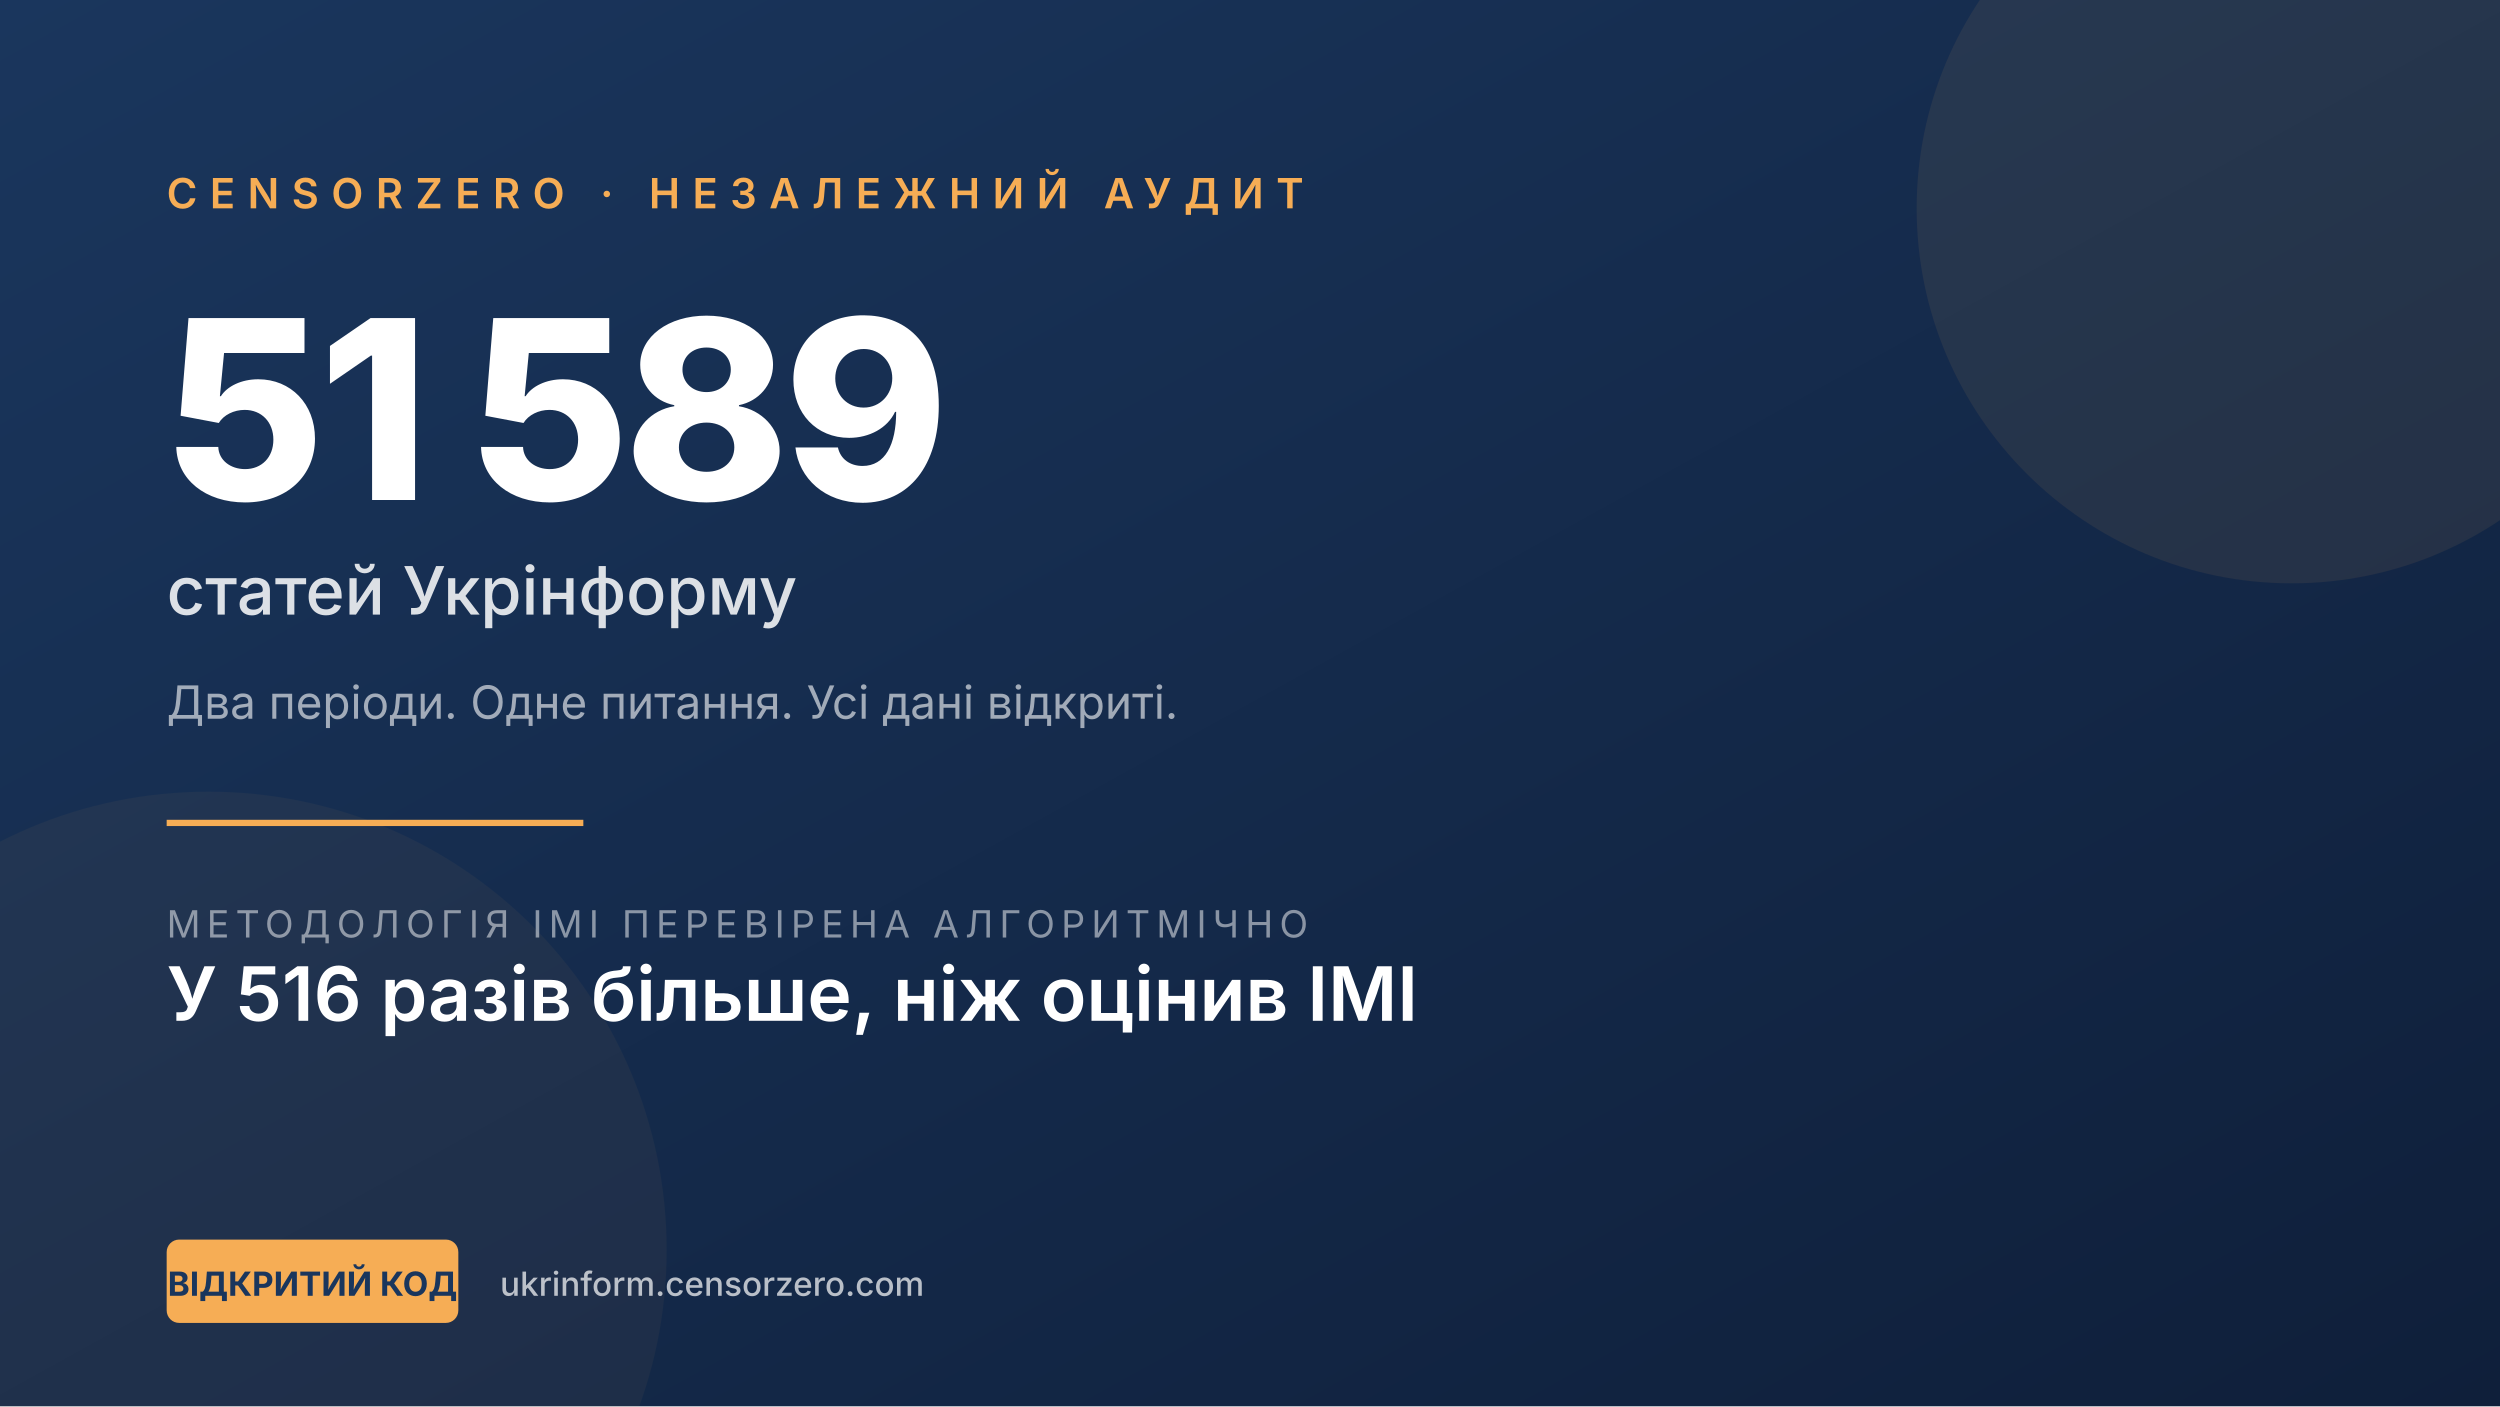
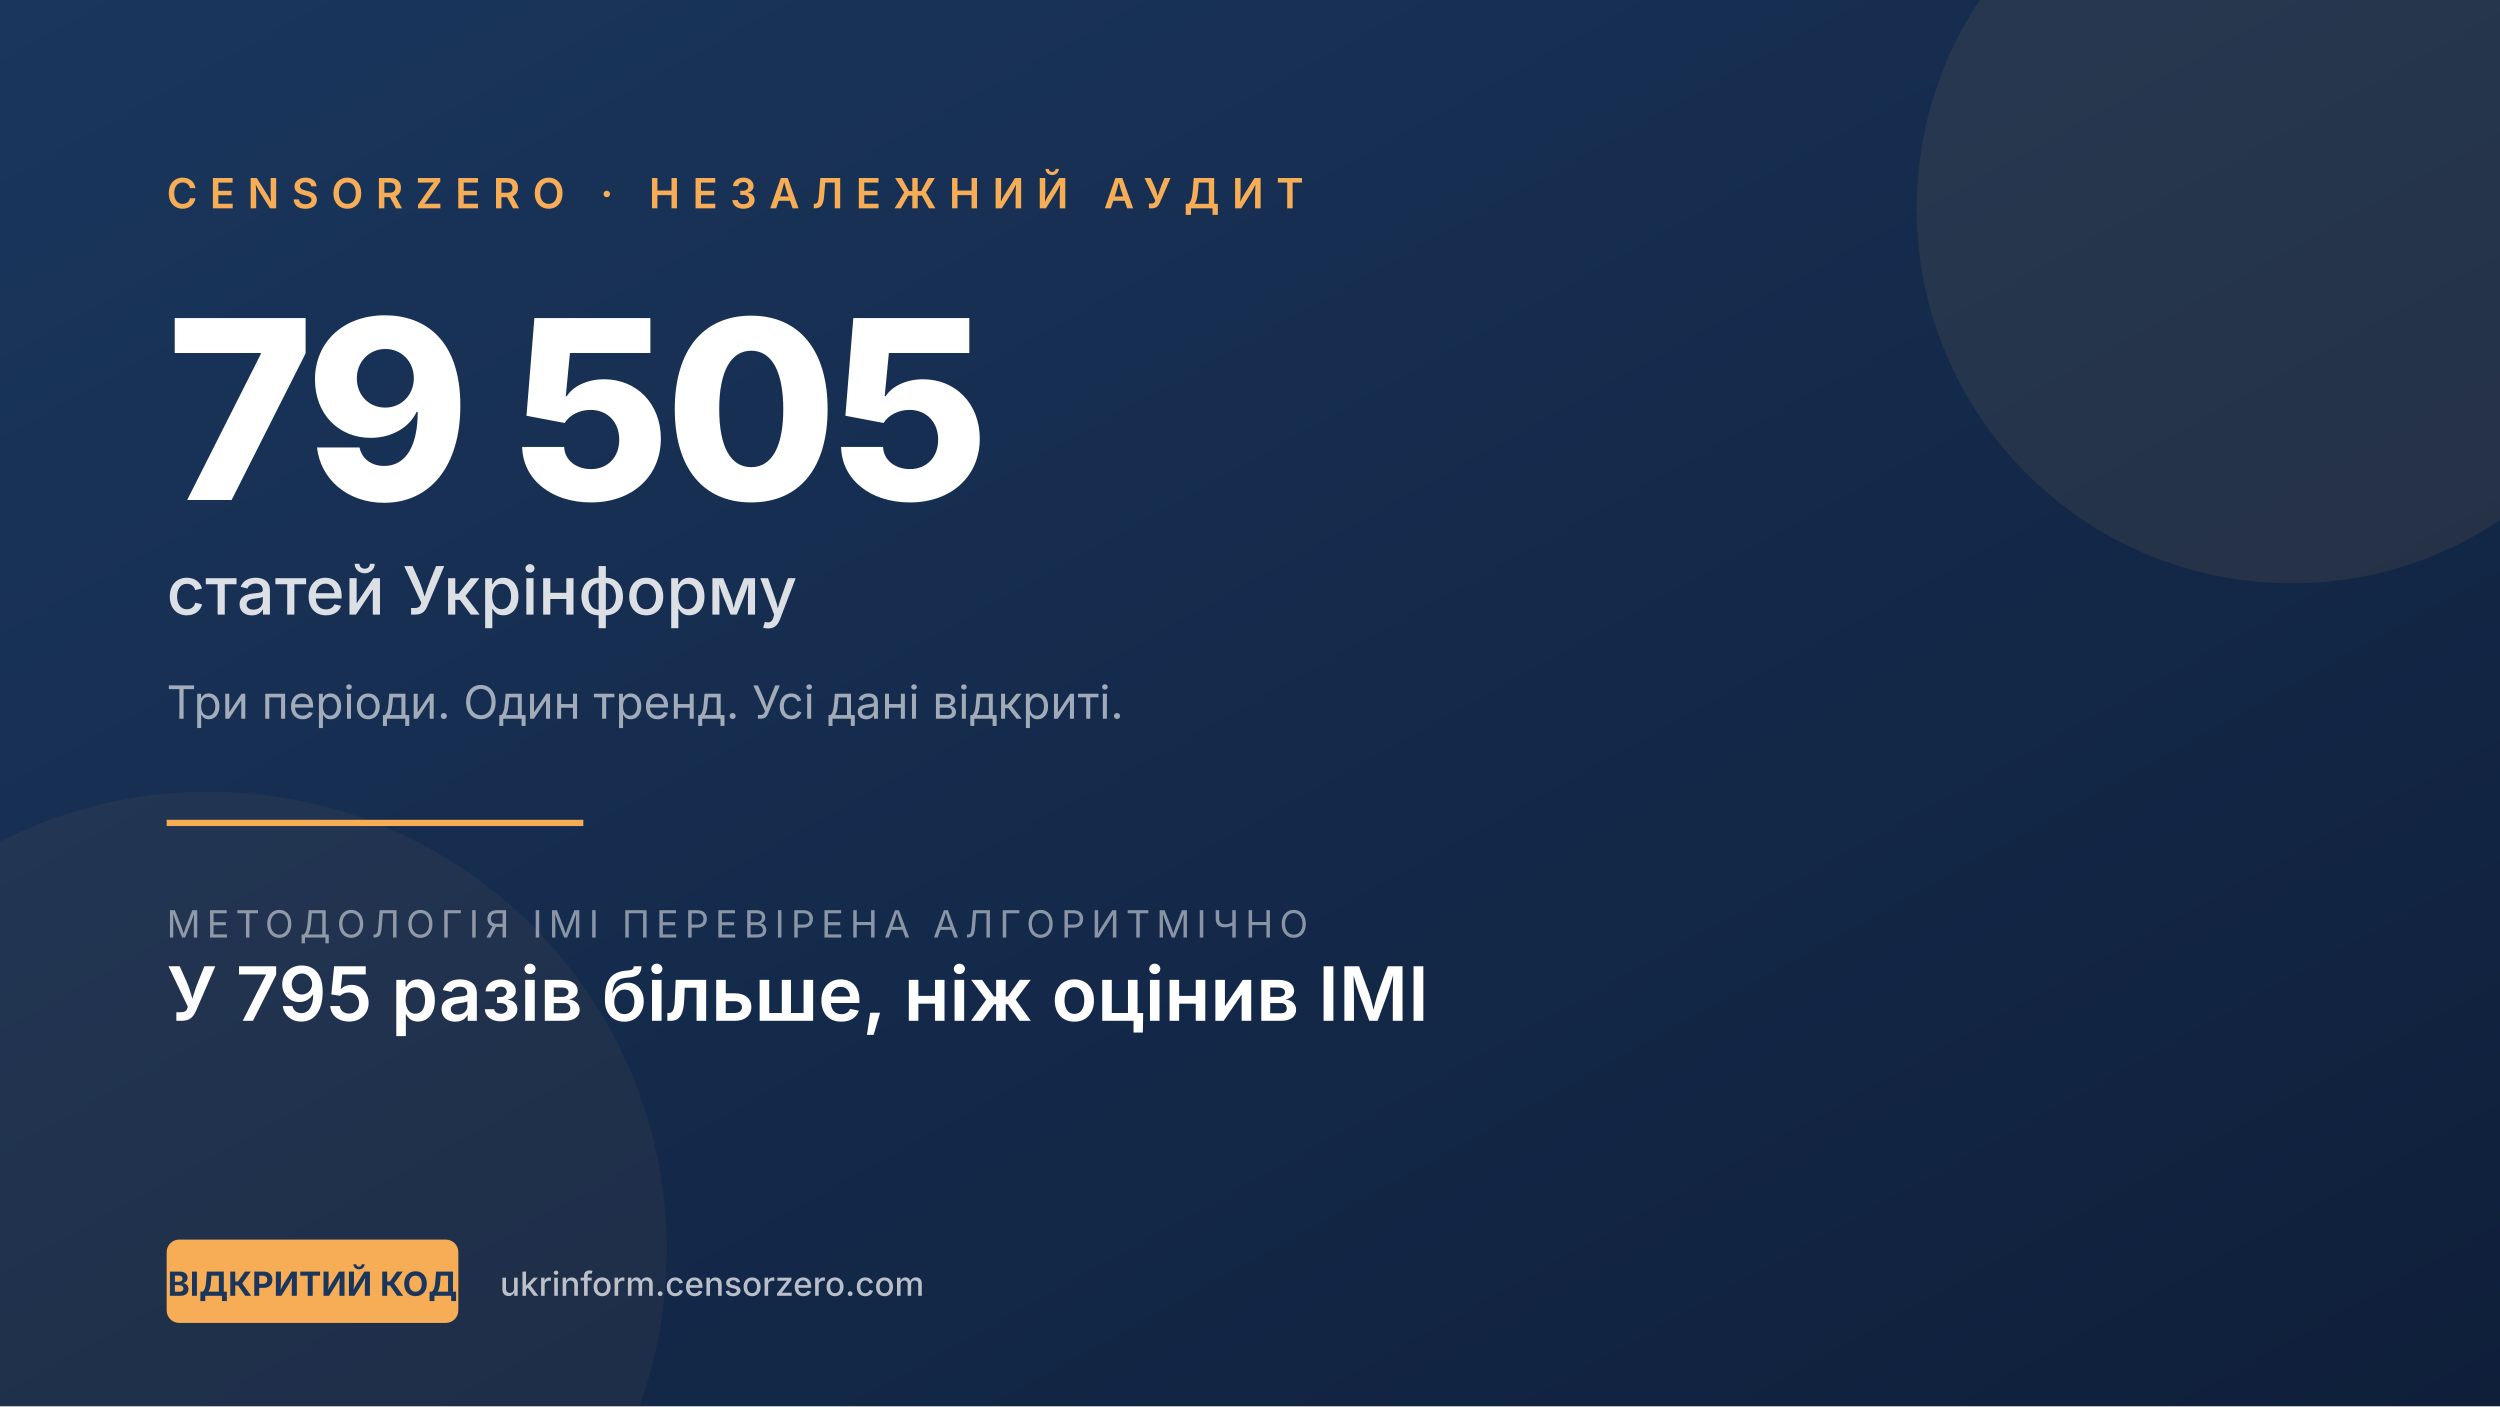
<svg xmlns="http://www.w3.org/2000/svg" width="1200" height="675" viewBox="0 0 1200 675" font-family="Inter, Arial, sans-serif">
  <defs>
    <linearGradient id="bg" x1="0" y1="0" x2="1" y2="1">
      <stop offset="0%" stop-color="#1a365d" />
      <stop offset="100%" stop-color="#0f1f3a" />
    </linearGradient>
  </defs>
  <rect width="1200" height="675" fill="url(#bg)" />
  <circle cx="1100" cy="100" r="180" fill="#f6ad55" opacity="0.08" />
  <circle cx="100" cy="600" r="220" fill="#f6ad55" opacity="0.05" />
  <text x="80" y="100" font-size="20" font-weight="600" fill="#f6ad55" letter-spacing="6">CENSORZERO · НЕЗАЛЕЖНИЙ АУДИТ</text>
-   <text x="80" y="240" font-size="120" font-weight="800" fill="white" letter-spacing="-3">51 589</text>
+   <text x="80" y="240" font-size="120" font-weight="800" fill="white" letter-spacing="-3">79 505</text>
  <text x="80" y="295" font-size="32" fill="rgba(255,255,255,0.85)" font-weight="500">статей Укрінформу</text>
-   <text x="80" y="345" font-size="22" fill="rgba(255,255,255,0.6)">Два періоди. Одне питання. Усі дані відкриті.</text>
+   <text x="80" y="345" font-size="22" fill="rgba(255,255,255,0.6)">Три періоди. Один тренд. Усі дані відкриті.</text>
  <line x1="80" y1="395" x2="280" y2="395" stroke="#f6ad55" stroke-width="3" />
  <text x="80" y="450" font-size="18" fill="rgba(255,255,255,0.5)" letter-spacing="3">МЕТОДОЛОГІЯ ІМІ ПЕРЕВІРЕНА АЛГОРИТМІЧНО</text>
-   <text x="80" y="490" font-size="36" fill="white" font-weight="600">У 516 разів більше, ніж оцінив ІМІ</text>
+   <text x="80" y="490" font-size="36" fill="white" font-weight="600">У 795 разів більше, ніж оцінив ІМІ</text>
  <rect x="80" y="595" width="140" height="40" fill="#f6ad55" rx="6" />
  <text x="150" y="622" font-size="16" fill="#1a365d" font-weight="700" text-anchor="middle">ВІДКРИТИЙ КОД</text>
  <text x="240" y="622" font-size="16" fill="rgba(255,255,255,0.7)" font-weight="500">ukrinform.censorzero.com</text>
</svg>
